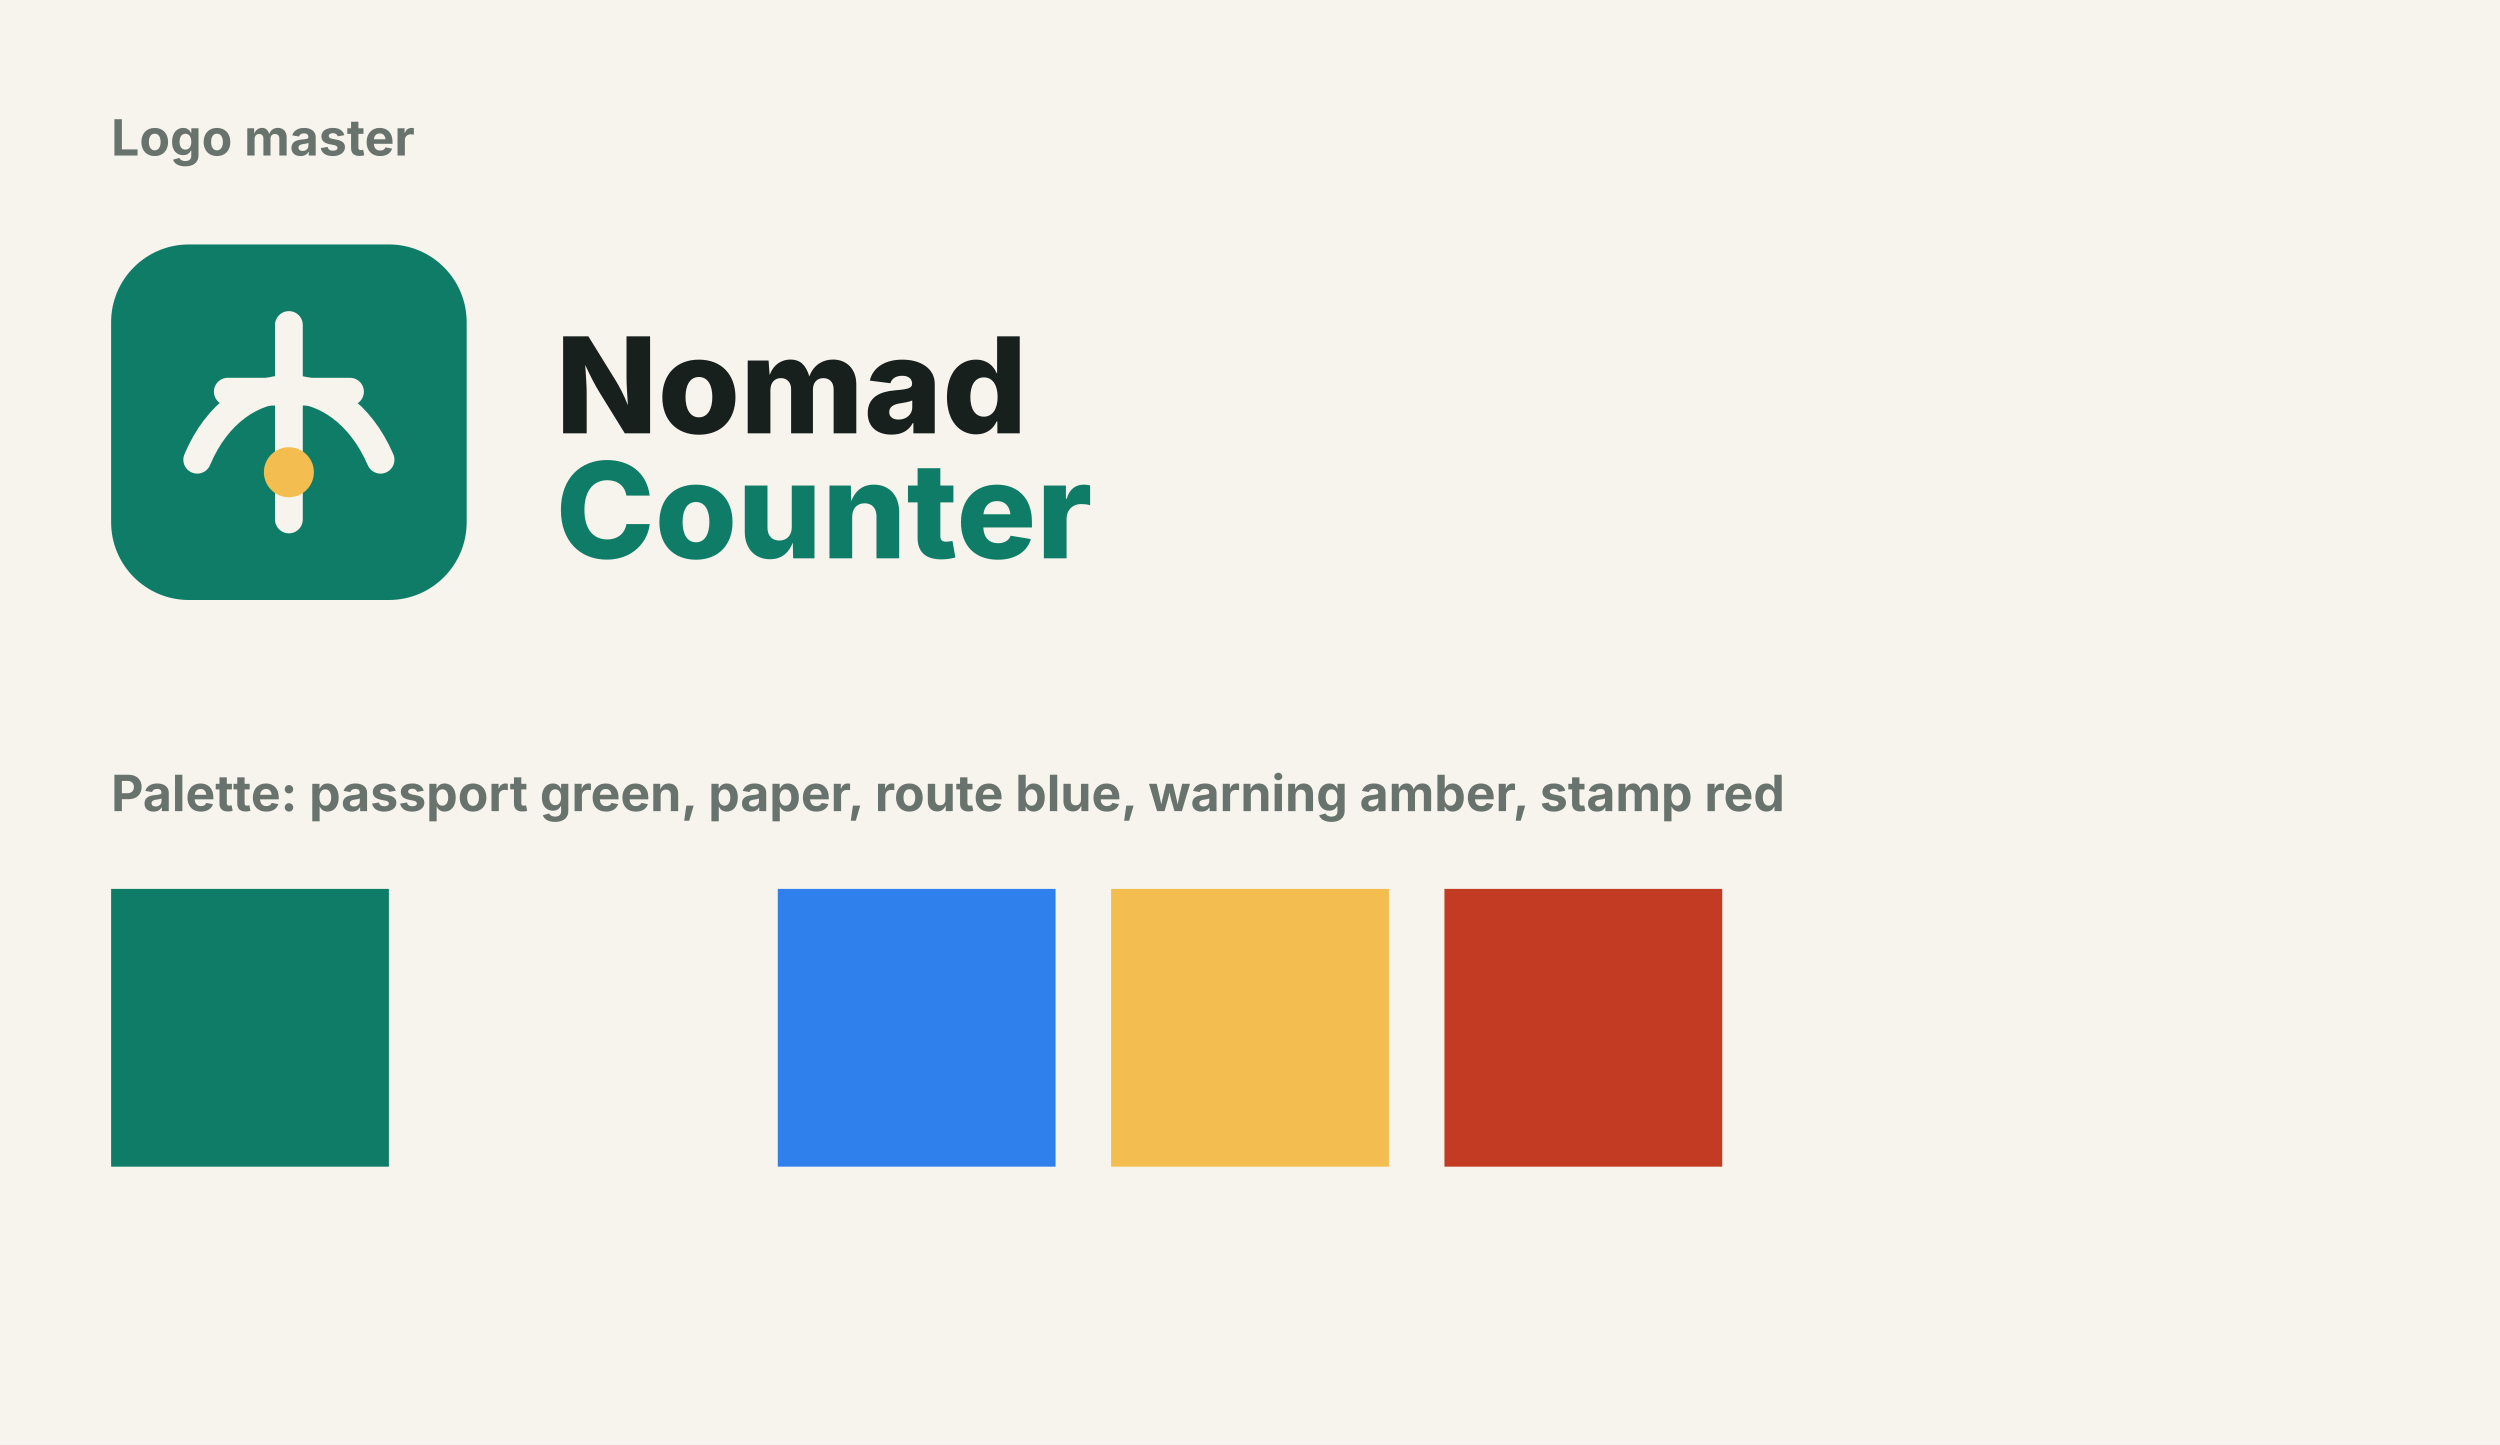
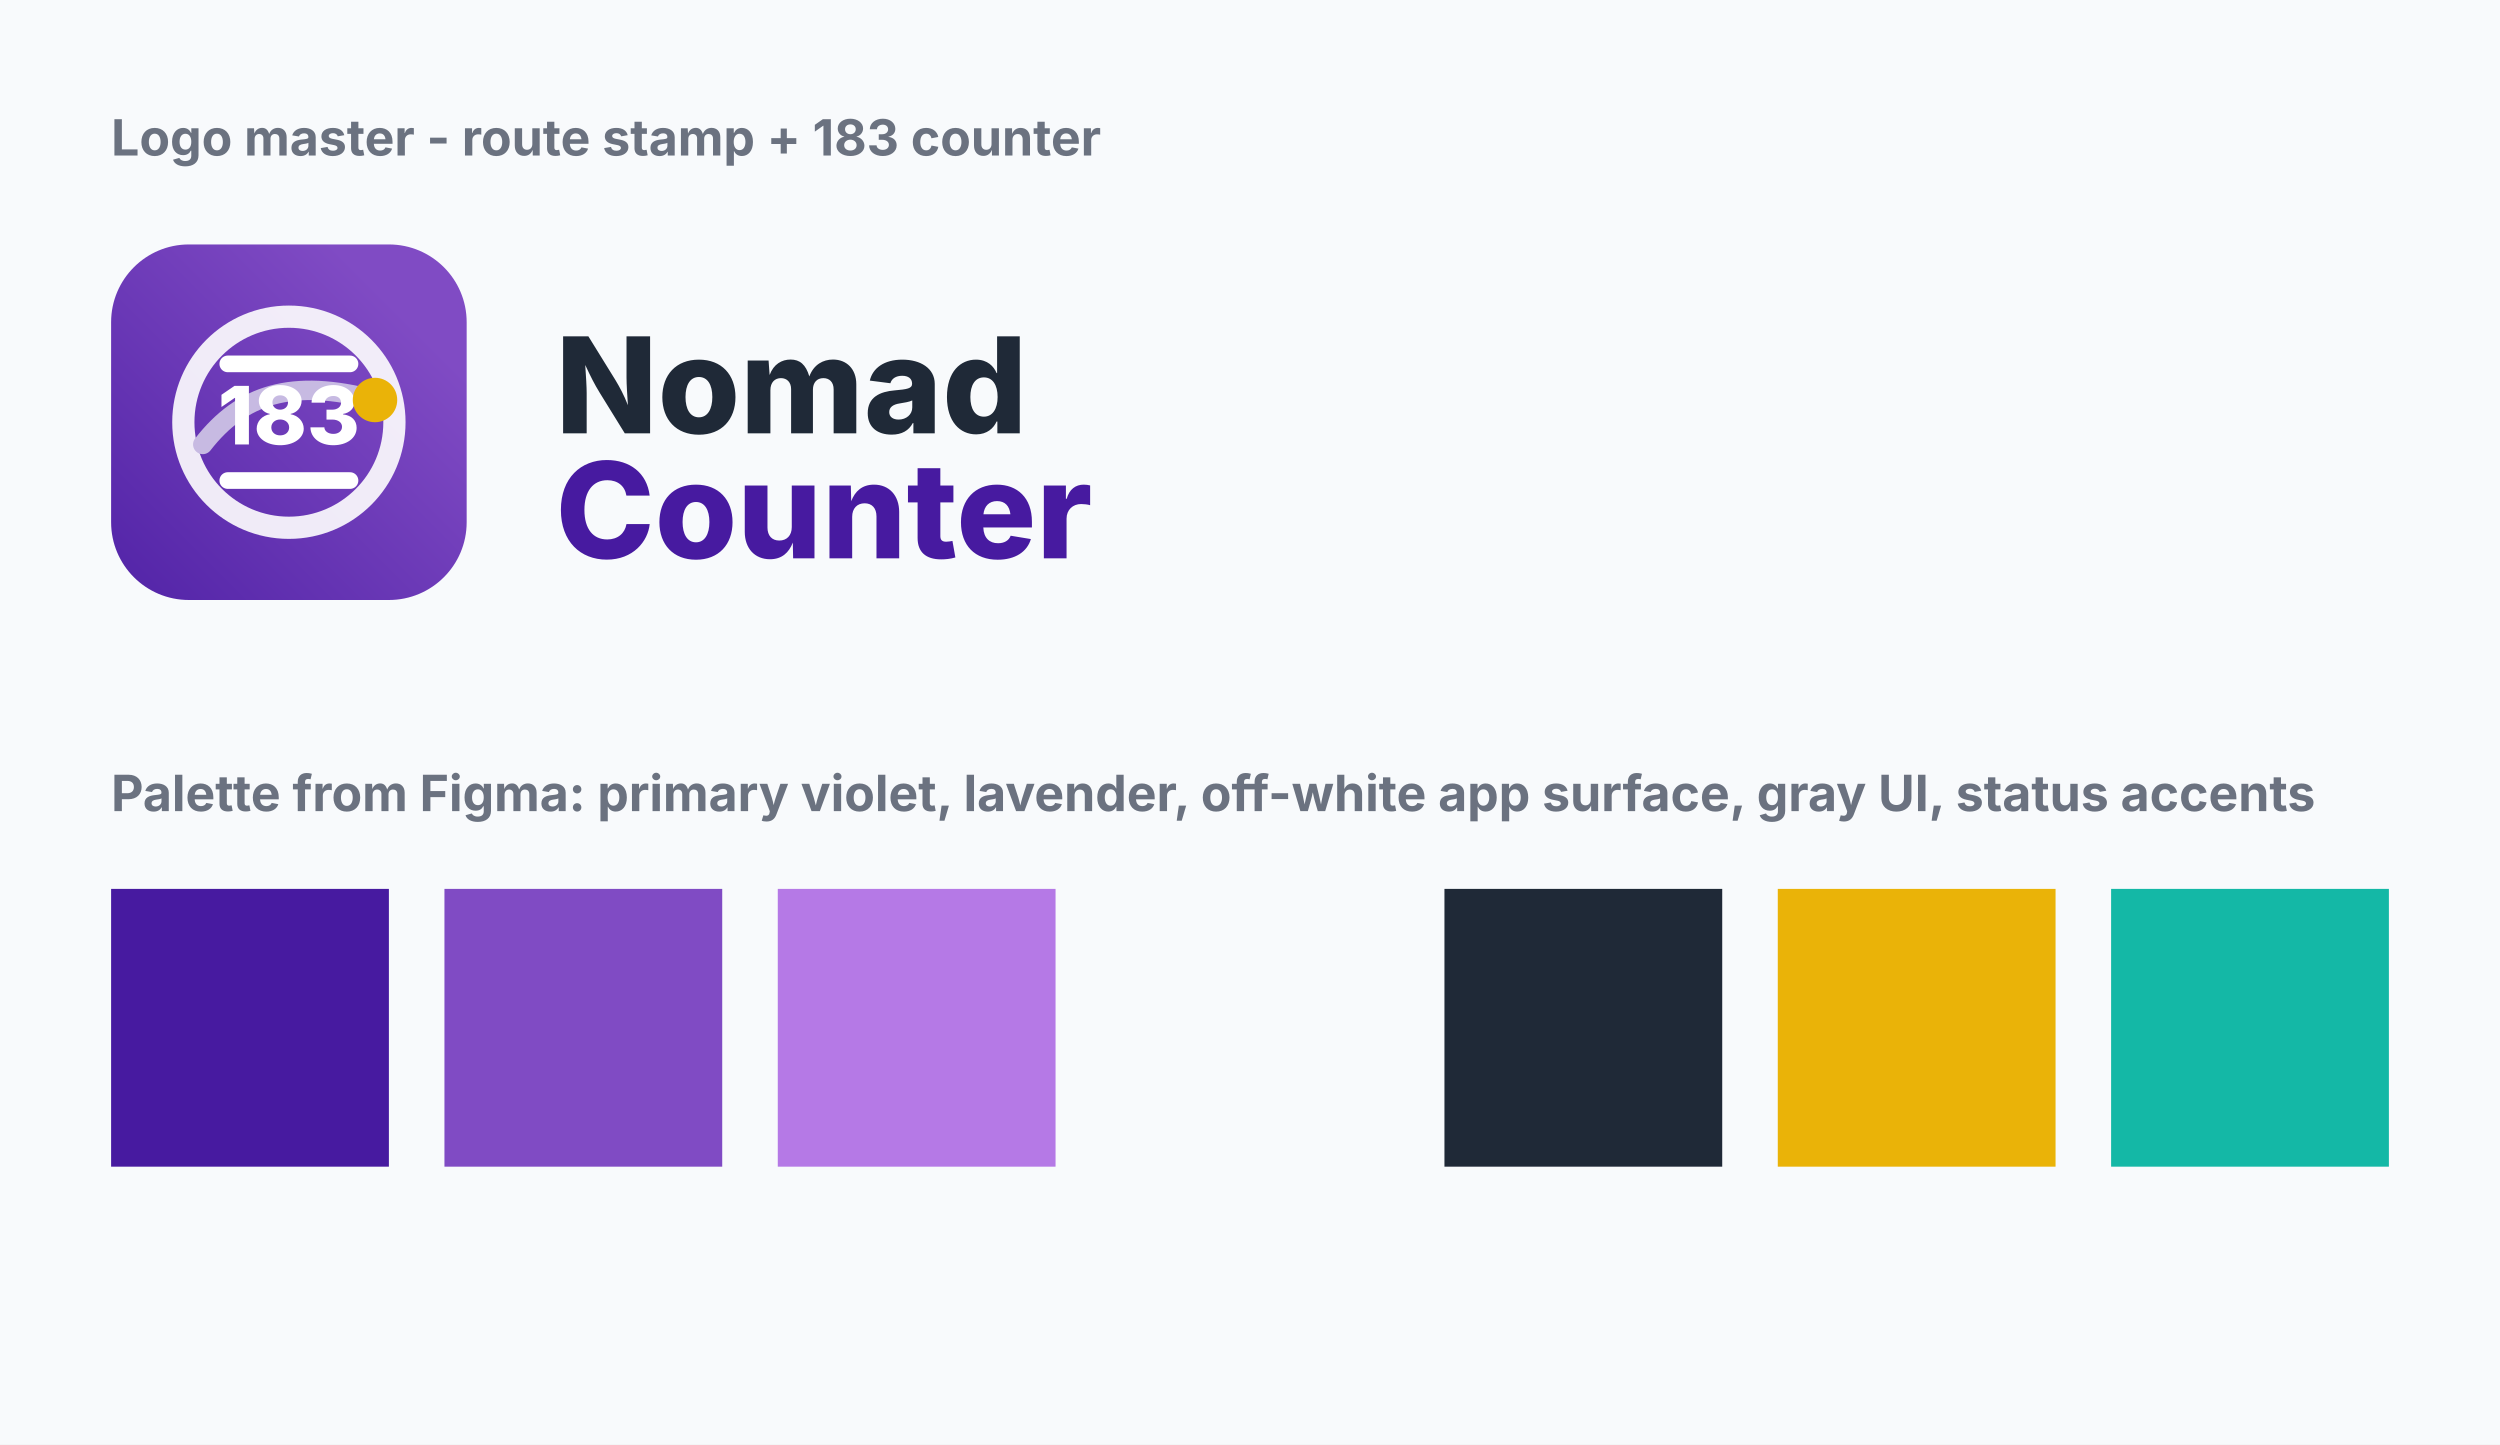
<svg xmlns="http://www.w3.org/2000/svg" viewBox="0 0 900 520">
  <defs>
+     <linearGradient id="brand-gradient" x1="40" y1="216" x2="168" y2="88" gradientUnits="userSpaceOnUse">
+       <stop stop-color="#471AA0" />
+       <stop offset="1" stop-color="#804BC4" />
+     </linearGradient>
    <style>
-       .label{font:700 18px Inter,Arial,sans-serif;fill:#68736d}.word{font:800 48px Inter,Arial,sans-serif}
+       .label{font:700 18px Inter,Arial,sans-serif;fill:#6b7280}.word{font:800 48px Inter,Arial,sans-serif}
    </style>
  </defs>
-   <rect width="900" height="520" fill="#F7F4ED" />
-   <text x="40" y="56" class="label">Logo master</text>
+   <rect width="900" height="520" fill="#F8FAFC" />
+   <text x="40" y="56" class="label">Logo master - route stamp + 183 counter</text>
  <g transform="translate(40 88)">
-     <rect width="128" height="128" rx="28" fill="#0E7C66" />
-     <path d="M31 77.5c14.2-33.8 51.3-34 66 0" fill="none" stroke="#F7F4ED" stroke-width="10" stroke-linecap="round" />
-     <path d="M64 29v70" stroke="#F7F4ED" stroke-width="10" stroke-linecap="round" />
-     <path d="M42 53h44" stroke="#F7F4ED" stroke-width="10" stroke-linecap="round" />
-     <circle cx="64" cy="82" r="9" fill="#F4BD50" />
+     <rect width="128" height="128" rx="28" fill="url(#brand-gradient)" />
+     <circle cx="64" cy="64" r="38" fill="none" stroke="#FFFFFF" stroke-opacity=".9" stroke-width="8" />
+     <path d="M33 72c14-18 32-24 62-16" fill="none" stroke="#C7BAE2" stroke-width="7" stroke-linecap="round" />
+     <path d="M42 43h44M42 85h44" stroke="#FFFFFF" stroke-width="6" stroke-linecap="round" />
+     <text x="64" y="72" fill="#FFFFFF" font-family="Inter, Arial, sans-serif" font-size="29" font-weight="800" text-anchor="middle">183</text>
+     <circle cx="95" cy="56" r="8" fill="#EAB308" />
  </g>
-   <text x="200" y="156" class="word" fill="#18201D">Nomad</text>
-   <text x="200" y="201" class="word" fill="#0E7C66">Counter</text>
-   <text x="40" y="292" class="label">Palette: passport green, paper, route blue, warning amber, stamp red</text>
-   <rect x="40" y="320" width="100" height="100" fill="#0E7C66" />
-   <rect x="160" y="320" width="100" height="100" fill="#F7F4ED" />
-   <rect x="280" y="320" width="100" height="100" fill="#2F80ED" />
-   <rect x="400" y="320" width="100" height="100" fill="#F4BD50" />
-   <rect x="520" y="320" width="100" height="100" fill="#C23B22" />
+   <text x="200" y="156" class="word" fill="#1F2937">Nomad</text>
+   <text x="200" y="201" class="word" fill="#471AA0">Counter</text>
+   <text x="40" y="292" class="label">Palette from Figma: primary violet, lavender, off-white app surface, gray UI, status accents</text>
+   <rect x="40" y="320" width="100" height="100" fill="#471AA0" />
+   <rect x="160" y="320" width="100" height="100" fill="#804BC4" />
+   <rect x="280" y="320" width="100" height="100" fill="#B579E6" />
+   <rect x="400" y="320" width="100" height="100" fill="#F8FAFC" />
+   <rect x="520" y="320" width="100" height="100" fill="#1F2937" />
+   <rect x="640" y="320" width="100" height="100" fill="#EAB308" />
+   <rect x="760" y="320" width="100" height="100" fill="#14B8A6" />
</svg>
